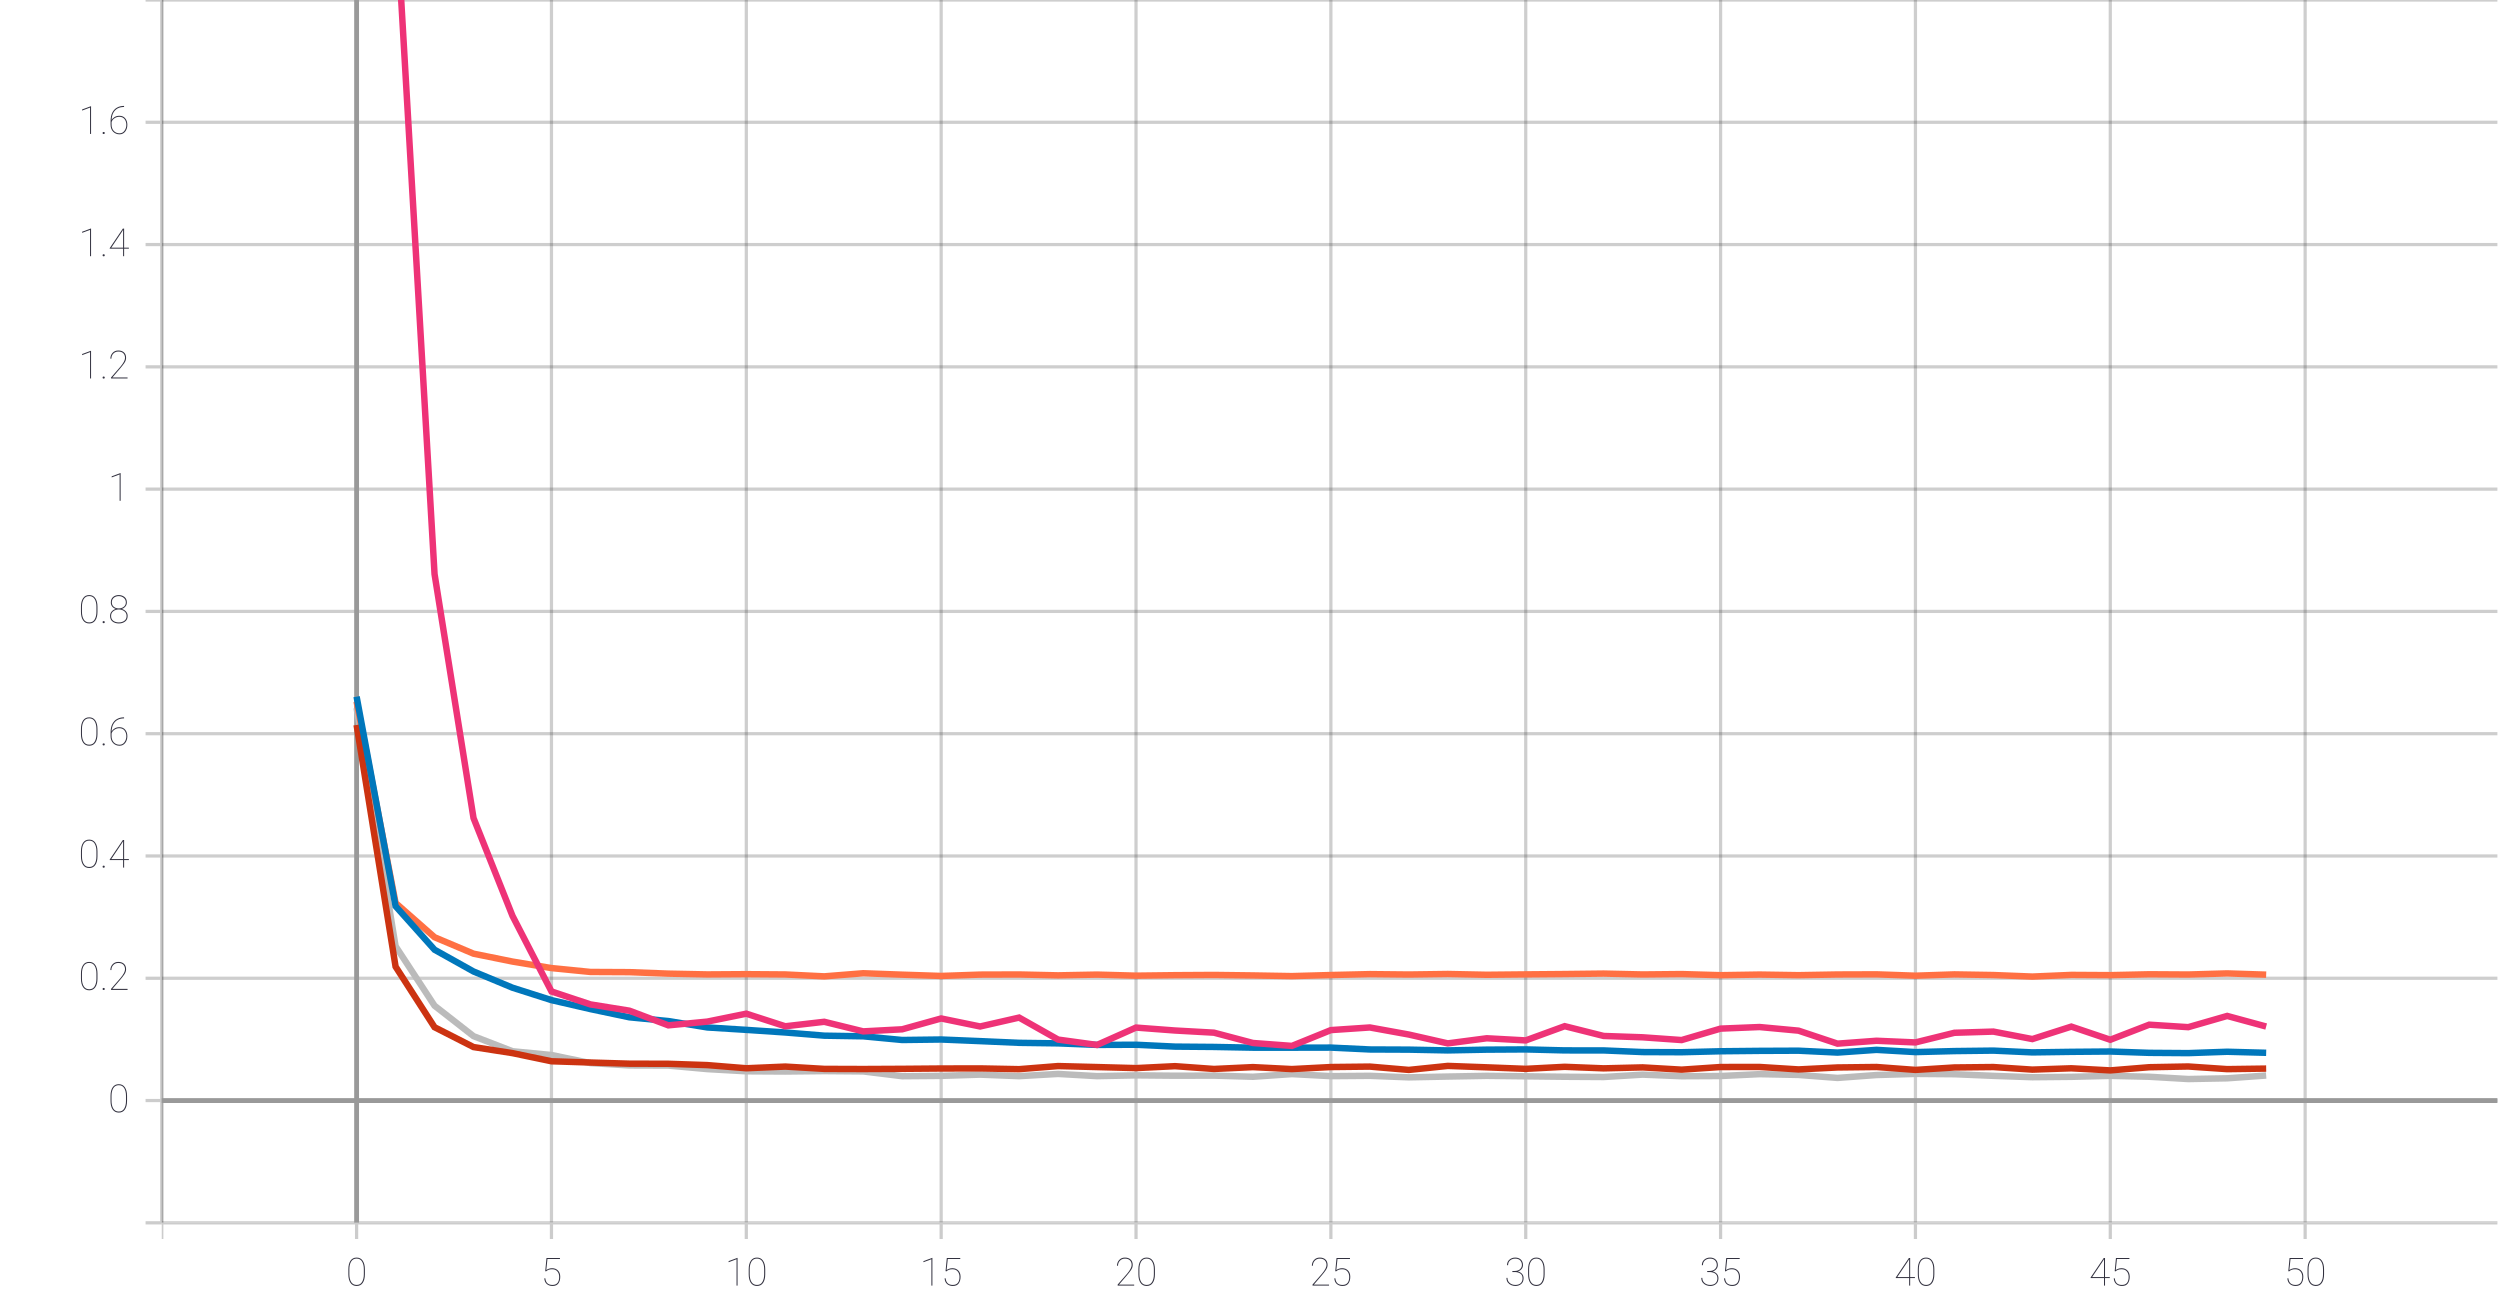
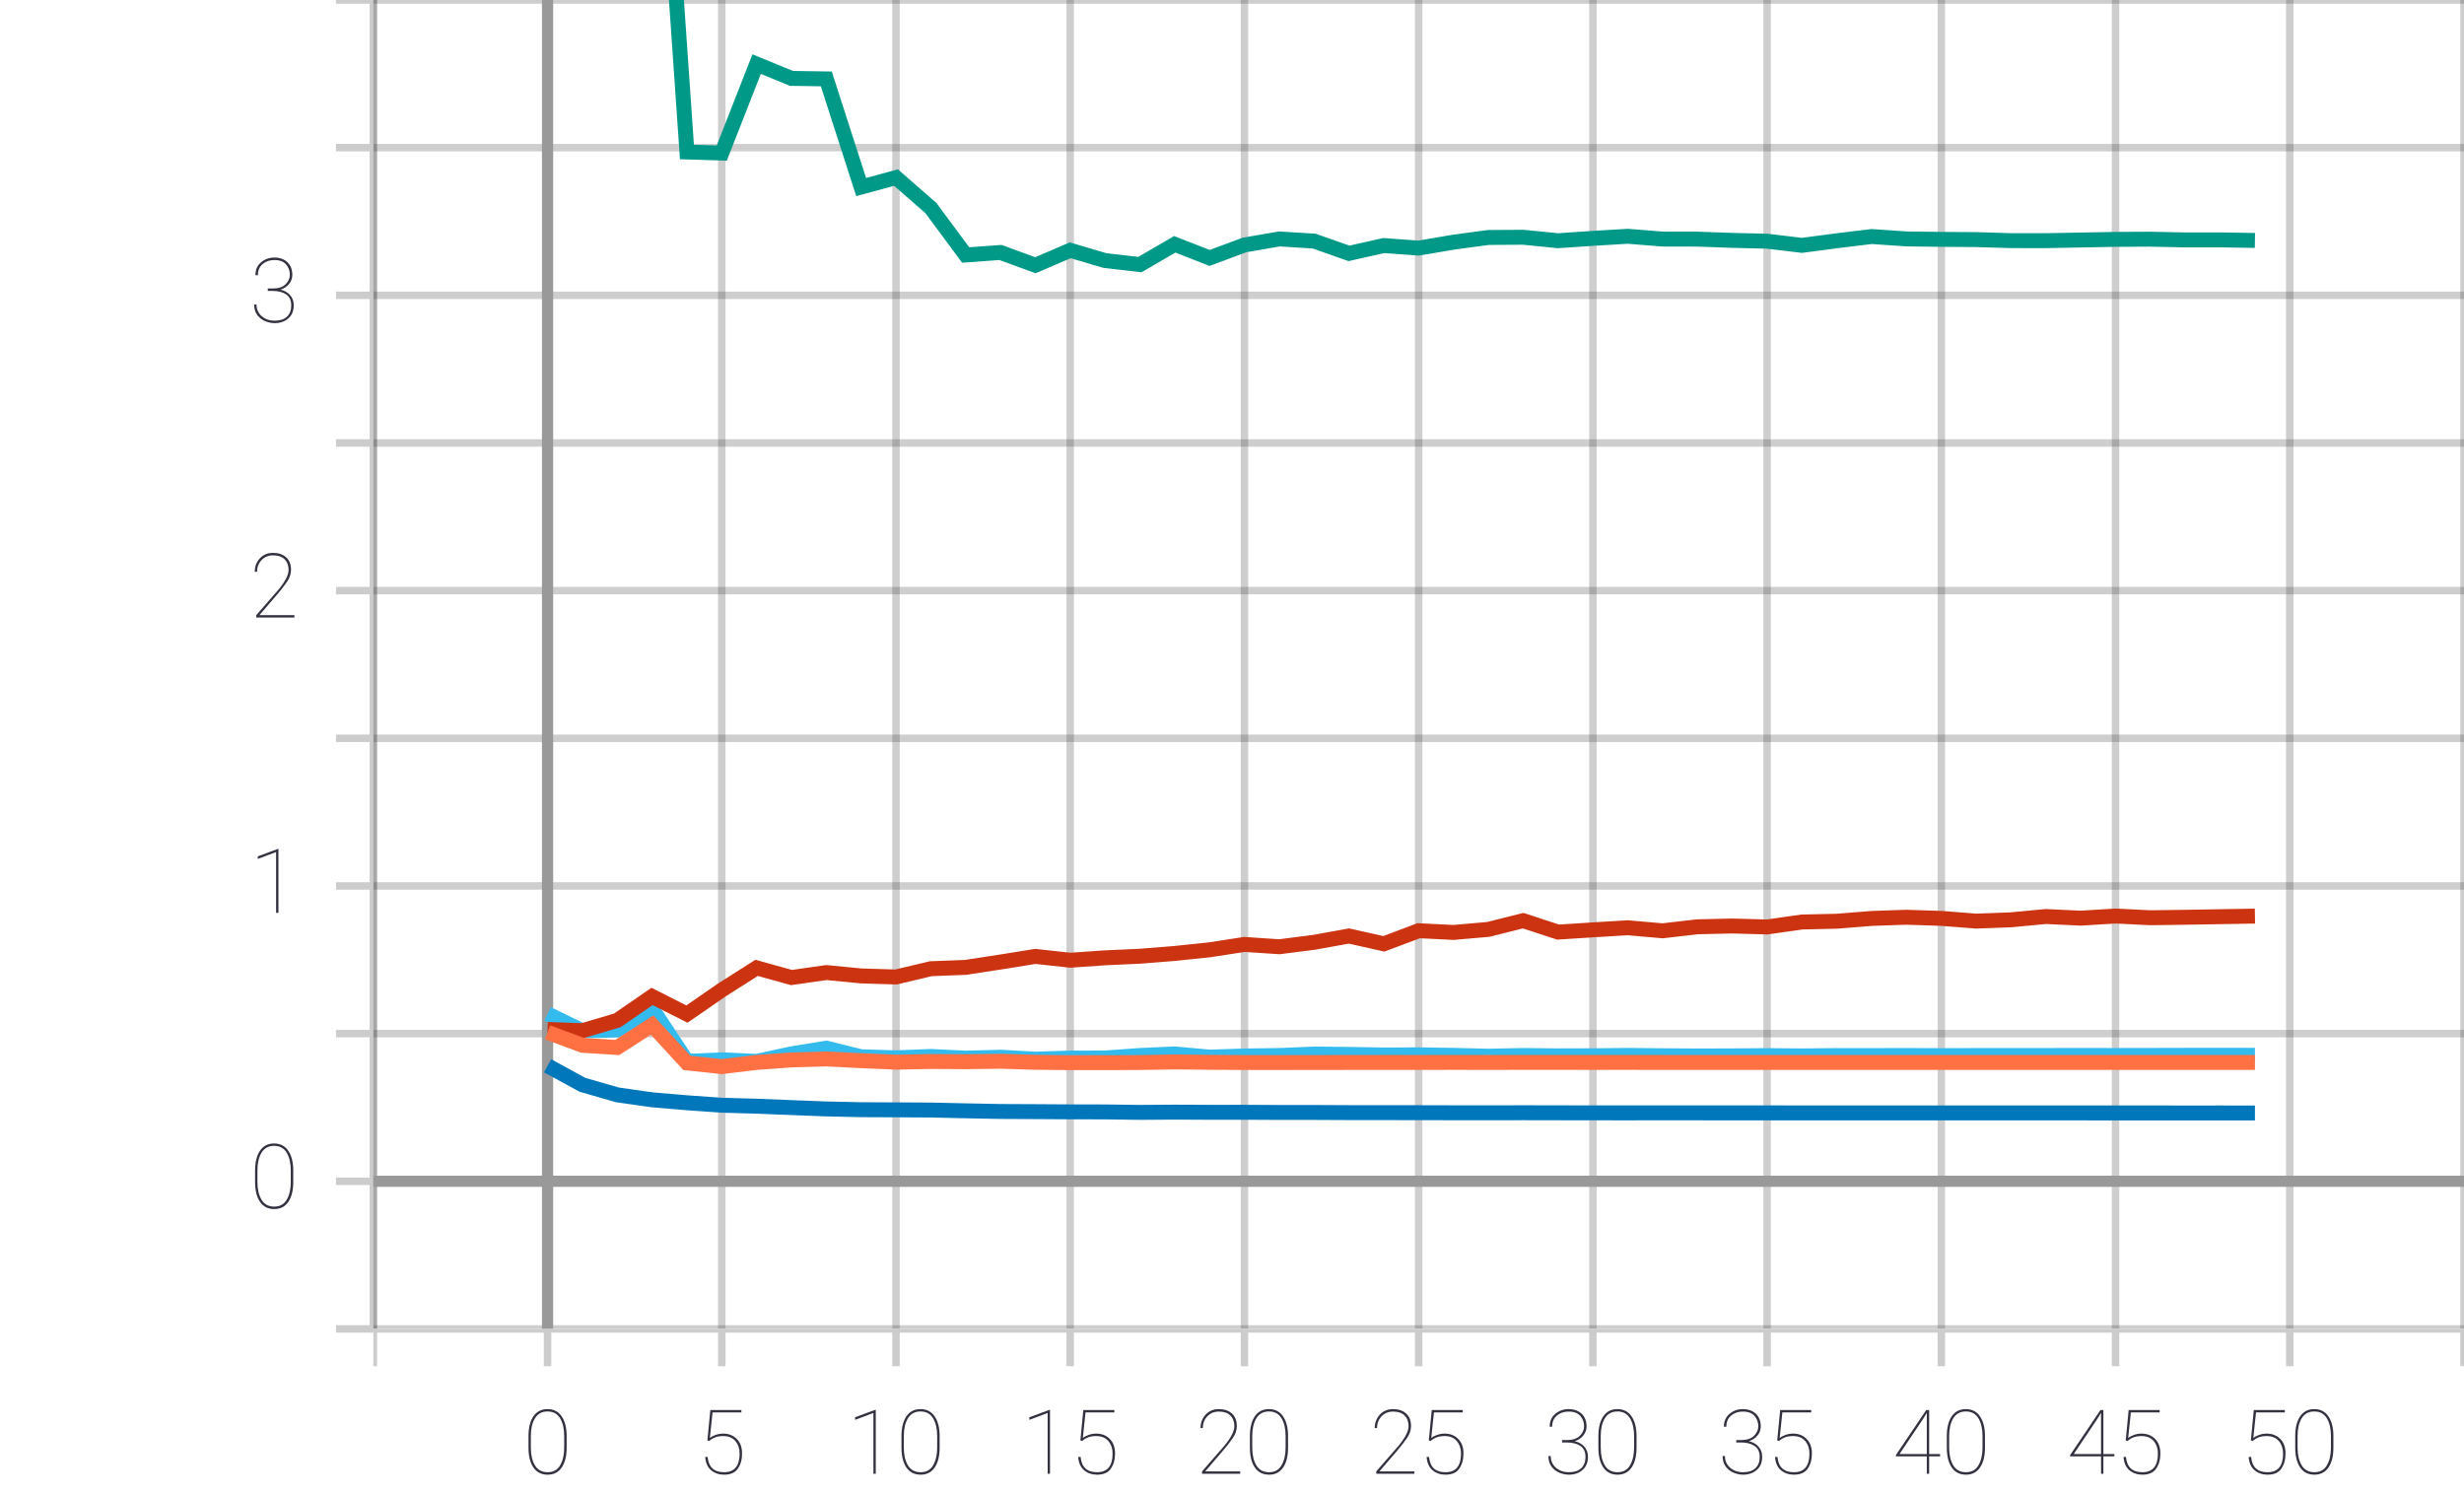
- <svg xmlns="http://www.w3.org/2000/svg" viewBox="0 0 772.8 400">
+ <svg xmlns="http://www.w3.org/2000/svg" viewBox="0 0 330 200">
  <g>
    <g>
      <g>
        <g>
          <g>
-             <line x1="50" y1="378" x2="45" y2="378" style="visibility: inherit;" fill="rgb(0, 0, 0)" stroke="rgb(204, 204, 204)" stroke-width="1px" />
-             <line x1="50" y1="340.2" x2="45" y2="340.2" style="visibility: inherit;" fill="rgb(0, 0, 0)" stroke="rgb(204, 204, 204)" stroke-width="1px" />
-             <line x1="50" y1="302.4" x2="45" y2="302.4" style="visibility: inherit;" fill="rgb(0, 0, 0)" stroke="rgb(204, 204, 204)" stroke-width="1px" />
-             <line x1="50" y1="264.6" x2="45" y2="264.6" style="visibility: inherit;" fill="rgb(0, 0, 0)" stroke="rgb(204, 204, 204)" stroke-width="1px" />
-             <line x1="50" y1="226.8" x2="45" y2="226.8" style="visibility: inherit;" fill="rgb(0, 0, 0)" stroke="rgb(204, 204, 204)" stroke-width="1px" />
-             <line x1="50" y1="189" x2="45" y2="189" style="visibility: inherit;" fill="rgb(0, 0, 0)" stroke="rgb(204, 204, 204)" stroke-width="1px" />
-             <line x1="50" y1="151.2" x2="45" y2="151.2" style="visibility: inherit;" fill="rgb(0, 0, 0)" stroke="rgb(204, 204, 204)" stroke-width="1px" />
-             <line x1="50" y1="113.4" x2="45" y2="113.4" style="visibility: inherit;" fill="rgb(0, 0, 0)" stroke="rgb(204, 204, 204)" stroke-width="1px" />
-             <line x1="50" y1="75.6" x2="45" y2="75.6" style="visibility: inherit;" fill="rgb(0, 0, 0)" stroke="rgb(204, 204, 204)" stroke-width="1px" />
-             <line x1="50" y1="37.8" x2="45" y2="37.8" style="visibility: inherit;" fill="rgb(0, 0, 0)" stroke="rgb(204, 204, 204)" stroke-width="1px" />
+             <line x1="50" y1="178" x2="45" y2="178" style="visibility: inherit;" fill="rgb(0, 0, 0)" stroke="rgb(204, 204, 204)" stroke-width="1px" />
+             <line x1="50" y1="158.222" x2="45" y2="158.222" style="visibility: inherit;" fill="rgb(0, 0, 0)" stroke="rgb(204, 204, 204)" stroke-width="1px" />
+             <line x1="50" y1="138.444" x2="45" y2="138.444" style="visibility: inherit;" fill="rgb(0, 0, 0)" stroke="rgb(204, 204, 204)" stroke-width="1px" />
+             <line x1="50" y1="118.667" x2="45" y2="118.667" style="visibility: inherit;" fill="rgb(0, 0, 0)" stroke="rgb(204, 204, 204)" stroke-width="1px" />
+             <line x1="50" y1="98.889" x2="45" y2="98.889" style="visibility: inherit;" fill="rgb(0, 0, 0)" stroke="rgb(204, 204, 204)" stroke-width="1px" />
+             <line x1="50" y1="79.111" x2="45" y2="79.111" style="visibility: inherit;" fill="rgb(0, 0, 0)" stroke="rgb(204, 204, 204)" stroke-width="1px" />
+             <line x1="50" y1="59.333" x2="45" y2="59.333" style="visibility: inherit;" fill="rgb(0, 0, 0)" stroke="rgb(204, 204, 204)" stroke-width="1px" />
+             <line x1="50" y1="39.556" x2="45" y2="39.556" style="visibility: inherit;" fill="rgb(0, 0, 0)" stroke="rgb(204, 204, 204)" stroke-width="1px" />
+             <line x1="50" y1="19.778" x2="45" y2="19.778" style="visibility: inherit;" fill="rgb(0, 0, 0)" stroke="rgb(204, 204, 204)" stroke-width="1px" />
            <line x1="50" y1="0" x2="45" y2="0" style="visibility: inherit;" fill="rgb(0, 0, 0)" stroke="rgb(204, 204, 204)" stroke-width="1px" />
          </g>
          <g transform="translate(40, 0)">
-             <text x="0" y="378" dx="0em" dy="0.3em" style="text-anchor: end; visibility: hidden; font-family: Roboto, sans-serif; font-size: 12px; font-weight: 200;" fill="rgb(50, 49, 63)" stroke="none" stroke-width="1px">-0.2</text>
-             <text x="0" y="340.2" dx="0em" dy="0.3em" style="text-anchor: end; visibility: inherit; font-family: Roboto, sans-serif; font-size: 12px; font-weight: 200;" fill="rgb(50, 49, 63)" stroke="none" stroke-width="1px">0</text>
-             <text x="0" y="302.4" dx="0em" dy="0.3em" style="text-anchor: end; visibility: inherit; font-family: Roboto, sans-serif; font-size: 12px; font-weight: 200;" fill="rgb(50, 49, 63)" stroke="none" stroke-width="1px">0.2</text>
-             <text x="0" y="264.6" dx="0em" dy="0.3em" style="text-anchor: end; visibility: inherit; font-family: Roboto, sans-serif; font-size: 12px; font-weight: 200;" fill="rgb(50, 49, 63)" stroke="none" stroke-width="1px">0.4</text>
-             <text x="0" y="226.8" dx="0em" dy="0.3em" style="text-anchor: end; visibility: inherit; font-family: Roboto, sans-serif; font-size: 12px; font-weight: 200;" fill="rgb(50, 49, 63)" stroke="none" stroke-width="1px">0.6</text>
-             <text x="0" y="189" dx="0em" dy="0.3em" style="text-anchor: end; visibility: inherit; font-family: Roboto, sans-serif; font-size: 12px; font-weight: 200;" fill="rgb(50, 49, 63)" stroke="none" stroke-width="1px">0.8</text>
-             <text x="0" y="151.2" dx="0em" dy="0.3em" style="text-anchor: end; visibility: inherit; font-family: Roboto, sans-serif; font-size: 12px; font-weight: 200;" fill="rgb(50, 49, 63)" stroke="none" stroke-width="1px">1</text>
-             <text x="0" y="113.4" dx="0em" dy="0.3em" style="text-anchor: end; visibility: inherit; font-family: Roboto, sans-serif; font-size: 12px; font-weight: 200;" fill="rgb(50, 49, 63)" stroke="none" stroke-width="1px">1.2</text>
-             <text x="0" y="75.6" dx="0em" dy="0.3em" style="text-anchor: end; visibility: inherit; font-family: Roboto, sans-serif; font-size: 12px; font-weight: 200;" fill="rgb(50, 49, 63)" stroke="none" stroke-width="1px">1.4</text>
-             <text x="0" y="37.8" dx="0em" dy="0.3em" style="text-anchor: end; visibility: inherit; font-family: Roboto, sans-serif; font-size: 12px; font-weight: 200;" fill="rgb(50, 49, 63)" stroke="none" stroke-width="1px">1.6</text>
-             <text x="0" y="0" dx="0em" dy="0.3em" style="text-anchor: end; visibility: hidden; font-family: Roboto, sans-serif; font-size: 12px; font-weight: 200;" fill="rgb(50, 49, 63)" stroke="none" stroke-width="1px">1.8</text>
+             <text x="0" y="178" dx="0em" dy="0.3em" style="text-anchor: end; visibility: hidden; font-family: Roboto, sans-serif; font-size: 12px; font-weight: 200;" fill="rgb(50, 49, 63)" stroke="none" stroke-width="1px">-0.5</text>
+             <text x="0" y="158.222" dx="0em" dy="0.3em" style="text-anchor: end; visibility: inherit; font-family: Roboto, sans-serif; font-size: 12px; font-weight: 200;" fill="rgb(50, 49, 63)" stroke="none" stroke-width="1px">0</text>
+             <text x="0" y="138.444" dx="0em" dy="0.3em" style="text-anchor: end; visibility: hidden; font-family: Roboto, sans-serif; font-size: 12px; font-weight: 200;" fill="rgb(50, 49, 63)" stroke="none" stroke-width="1px">0.5</text>
+             <text x="0" y="118.667" dx="0em" dy="0.3em" style="text-anchor: end; visibility: inherit; font-family: Roboto, sans-serif; font-size: 12px; font-weight: 200;" fill="rgb(50, 49, 63)" stroke="none" stroke-width="1px">1</text>
+             <text x="0" y="98.889" dx="0em" dy="0.3em" style="text-anchor: end; visibility: hidden; font-family: Roboto, sans-serif; font-size: 12px; font-weight: 200;" fill="rgb(50, 49, 63)" stroke="none" stroke-width="1px">1.5</text>
+             <text x="0" y="79.111" dx="0em" dy="0.3em" style="text-anchor: end; visibility: inherit; font-family: Roboto, sans-serif; font-size: 12px; font-weight: 200;" fill="rgb(50, 49, 63)" stroke="none" stroke-width="1px">2</text>
+             <text x="0" y="59.333" dx="0em" dy="0.3em" style="text-anchor: end; visibility: hidden; font-family: Roboto, sans-serif; font-size: 12px; font-weight: 200;" fill="rgb(50, 49, 63)" stroke="none" stroke-width="1px">2.5</text>
+             <text x="0" y="39.556" dx="0em" dy="0.3em" style="text-anchor: end; visibility: inherit; font-family: Roboto, sans-serif; font-size: 12px; font-weight: 200;" fill="rgb(50, 49, 63)" stroke="none" stroke-width="1px">3</text>
+             <text x="0" y="19.778" dx="0em" dy="0.3em" style="text-anchor: end; visibility: hidden; font-family: Roboto, sans-serif; font-size: 12px; font-weight: 200;" fill="rgb(50, 49, 63)" stroke="none" stroke-width="1px">3.5</text>
+             <text x="0" y="0" dx="0em" dy="0.3em" style="text-anchor: end; visibility: hidden; font-family: Roboto, sans-serif; font-size: 12px; font-weight: 200;" fill="rgb(50, 49, 63)" stroke="none" stroke-width="1px">4</text>
          </g>
-           <line x1="50" y1="0" x2="50" y2="378" fill="rgb(0, 0, 0)" stroke="rgb(204, 204, 204)" stroke-width="1px" />
+           <line x1="50" y1="0" x2="50" y2="178" fill="rgb(0, 0, 0)" stroke="rgb(204, 204, 204)" stroke-width="1px" />
        </g>
      </g>
      <g transform="translate(50, 0)" clip-path="url(#clip_0)">
        <clipPath id="clip_0">
-           <rect width="722" height="378" />
+           <rect width="280" height="178" />
        </clipPath>
        <g>
          <g>
            <g>
-               <line x1="0" y1="0" x2="0" y2="378" fill="rgb(0, 0, 0)" stroke="rgb(60, 60, 60)" stroke-width="1px" opacity="0.25" />
-               <line x1="60.233" y1="0" x2="60.233" y2="378" fill="rgb(0, 0, 0)" stroke="rgb(60, 60, 60)" stroke-width="1px" opacity="0.25" />
-               <line x1="120.467" y1="0" x2="120.467" y2="378" fill="rgb(0, 0, 0)" stroke="rgb(60, 60, 60)" stroke-width="1px" opacity="0.25" />
-               <line x1="180.7" y1="0" x2="180.7" y2="378" fill="rgb(0, 0, 0)" stroke="rgb(60, 60, 60)" stroke-width="1px" opacity="0.25" />
-               <line x1="240.933" y1="0" x2="240.933" y2="378" fill="rgb(0, 0, 0)" stroke="rgb(60, 60, 60)" stroke-width="1px" opacity="0.25" />
-               <line x1="301.167" y1="0" x2="301.167" y2="378" fill="rgb(0, 0, 0)" stroke="rgb(60, 60, 60)" stroke-width="1px" opacity="0.25" />
-               <line x1="361.4" y1="0" x2="361.4" y2="378" fill="rgb(0, 0, 0)" stroke="rgb(60, 60, 60)" stroke-width="1px" opacity="0.25" />
-               <line x1="421.633" y1="0" x2="421.633" y2="378" fill="rgb(0, 0, 0)" stroke="rgb(60, 60, 60)" stroke-width="1px" opacity="0.25" />
-               <line x1="481.867" y1="0" x2="481.867" y2="378" fill="rgb(0, 0, 0)" stroke="rgb(60, 60, 60)" stroke-width="1px" opacity="0.25" />
-               <line x1="542.1" y1="0" x2="542.1" y2="378" fill="rgb(0, 0, 0)" stroke="rgb(60, 60, 60)" stroke-width="1px" opacity="0.25" />
-               <line x1="602.333" y1="0" x2="602.333" y2="378" fill="rgb(0, 0, 0)" stroke="rgb(60, 60, 60)" stroke-width="1px" opacity="0.25" />
-               <line x1="662.567" y1="0" x2="662.567" y2="378" fill="rgb(0, 0, 0)" stroke="rgb(60, 60, 60)" stroke-width="1px" opacity="0.25" />
-               <line x1="722.8" y1="0" x2="722.8" y2="378" fill="rgb(0, 0, 0)" stroke="rgb(60, 60, 60)" stroke-width="1px" opacity="0.25" />
+               <line x1="0" y1="0" x2="0" y2="178" fill="rgb(0, 0, 0)" stroke="rgb(60, 60, 60)" stroke-width="1px" opacity="0.25" />
+               <line x1="23.333" y1="0" x2="23.333" y2="178" fill="rgb(0, 0, 0)" stroke="rgb(60, 60, 60)" stroke-width="1px" opacity="0.25" />
+               <line x1="46.667" y1="0" x2="46.667" y2="178" fill="rgb(0, 0, 0)" stroke="rgb(60, 60, 60)" stroke-width="1px" opacity="0.25" />
+               <line x1="70" y1="0" x2="70" y2="178" fill="rgb(0, 0, 0)" stroke="rgb(60, 60, 60)" stroke-width="1px" opacity="0.25" />
+               <line x1="93.333" y1="0" x2="93.333" y2="178" fill="rgb(0, 0, 0)" stroke="rgb(60, 60, 60)" stroke-width="1px" opacity="0.25" />
+               <line x1="116.667" y1="0" x2="116.667" y2="178" fill="rgb(0, 0, 0)" stroke="rgb(60, 60, 60)" stroke-width="1px" opacity="0.25" />
+               <line x1="140" y1="0" x2="140" y2="178" fill="rgb(0, 0, 0)" stroke="rgb(60, 60, 60)" stroke-width="1px" opacity="0.25" />
+               <line x1="163.333" y1="0" x2="163.333" y2="178" fill="rgb(0, 0, 0)" stroke="rgb(60, 60, 60)" stroke-width="1px" opacity="0.25" />
+               <line x1="186.667" y1="0" x2="186.667" y2="178" fill="rgb(0, 0, 0)" stroke="rgb(60, 60, 60)" stroke-width="1px" opacity="0.25" />
+               <line x1="210" y1="0" x2="210" y2="178" fill="rgb(0, 0, 0)" stroke="rgb(60, 60, 60)" stroke-width="1px" opacity="0.25" />
+               <line x1="233.333" y1="0" x2="233.333" y2="178" fill="rgb(0, 0, 0)" stroke="rgb(60, 60, 60)" stroke-width="1px" opacity="0.25" />
+               <line x1="256.667" y1="0" x2="256.667" y2="178" fill="rgb(0, 0, 0)" stroke="rgb(60, 60, 60)" stroke-width="1px" opacity="0.25" />
+               <line x1="280" y1="0" x2="280" y2="178" fill="rgb(0, 0, 0)" stroke="rgb(60, 60, 60)" stroke-width="1px" opacity="0.25" />
            </g>
            <g>
-               <line x1="0" y1="378" x2="722.8" y2="378" fill="rgb(0, 0, 0)" stroke="rgb(60, 60, 60)" stroke-width="1px" opacity="0.25" />
-               <line x1="0" y1="340.2" x2="722.8" y2="340.2" fill="rgb(0, 0, 0)" stroke="rgb(60, 60, 60)" stroke-width="1px" opacity="0.25" />
-               <line x1="0" y1="302.4" x2="722.8" y2="302.4" fill="rgb(0, 0, 0)" stroke="rgb(60, 60, 60)" stroke-width="1px" opacity="0.25" />
-               <line x1="0" y1="264.6" x2="722.8" y2="264.6" fill="rgb(0, 0, 0)" stroke="rgb(60, 60, 60)" stroke-width="1px" opacity="0.25" />
-               <line x1="0" y1="226.8" x2="722.8" y2="226.8" fill="rgb(0, 0, 0)" stroke="rgb(60, 60, 60)" stroke-width="1px" opacity="0.25" />
-               <line x1="0" y1="189" x2="722.8" y2="189" fill="rgb(0, 0, 0)" stroke="rgb(60, 60, 60)" stroke-width="1px" opacity="0.25" />
-               <line x1="0" y1="151.2" x2="722.8" y2="151.2" fill="rgb(0, 0, 0)" stroke="rgb(60, 60, 60)" stroke-width="1px" opacity="0.25" />
-               <line x1="0" y1="113.4" x2="722.8" y2="113.4" fill="rgb(0, 0, 0)" stroke="rgb(60, 60, 60)" stroke-width="1px" opacity="0.25" />
-               <line x1="0" y1="75.6" x2="722.8" y2="75.6" fill="rgb(0, 0, 0)" stroke="rgb(60, 60, 60)" stroke-width="1px" opacity="0.25" />
-               <line x1="0" y1="37.8" x2="722.8" y2="37.8" fill="rgb(0, 0, 0)" stroke="rgb(60, 60, 60)" stroke-width="1px" opacity="0.25" />
-               <line x1="0" y1="0" x2="722.8" y2="0" fill="rgb(0, 0, 0)" stroke="rgb(60, 60, 60)" stroke-width="1px" opacity="0.25" />
+               <line x1="0" y1="178" x2="280" y2="178" fill="rgb(0, 0, 0)" stroke="rgb(60, 60, 60)" stroke-width="1px" opacity="0.25" />
+               <line x1="0" y1="158.222" x2="280" y2="158.222" fill="rgb(0, 0, 0)" stroke="rgb(60, 60, 60)" stroke-width="1px" opacity="0.25" />
+               <line x1="0" y1="138.444" x2="280" y2="138.444" fill="rgb(0, 0, 0)" stroke="rgb(60, 60, 60)" stroke-width="1px" opacity="0.25" />
+               <line x1="0" y1="118.667" x2="280" y2="118.667" fill="rgb(0, 0, 0)" stroke="rgb(60, 60, 60)" stroke-width="1px" opacity="0.25" />
+               <line x1="0" y1="98.889" x2="280" y2="98.889" fill="rgb(0, 0, 0)" stroke="rgb(60, 60, 60)" stroke-width="1px" opacity="0.25" />
+               <line x1="0" y1="79.111" x2="280" y2="79.111" fill="rgb(0, 0, 0)" stroke="rgb(60, 60, 60)" stroke-width="1px" opacity="0.25" />
+               <line x1="0" y1="59.333" x2="280" y2="59.333" fill="rgb(0, 0, 0)" stroke="rgb(60, 60, 60)" stroke-width="1px" opacity="0.25" />
+               <line x1="0" y1="39.556" x2="280" y2="39.556" fill="rgb(0, 0, 0)" stroke="rgb(60, 60, 60)" stroke-width="1px" opacity="0.25" />
+               <line x1="0" y1="19.778" x2="280" y2="19.778" fill="rgb(0, 0, 0)" stroke="rgb(60, 60, 60)" stroke-width="1px" opacity="0.25" />
+               <line x1="0" y1="0" x2="280" y2="0" fill="rgb(0, 0, 0)" stroke="rgb(60, 60, 60)" stroke-width="1px" opacity="0.25" />
            </g>
          </g>
        </g>
        <g>
          <g>
-             <line x1="0" y1="340.2" x2="722.8" y2="340.2" fill="rgb(0, 0, 0)" stroke="rgb(153, 153, 153)" stroke-width="1.5px" />
+             <line x1="0" y1="158.222" x2="280" y2="158.222" fill="rgb(0, 0, 0)" stroke="rgb(153, 153, 153)" stroke-width="1.5px" />
          </g>
        </g>
        <g>
          <g>
-             <line x1="60.233" y1="0" x2="60.233" y2="378" fill="rgb(0, 0, 0)" stroke="rgb(153, 153, 153)" stroke-width="1.5px" />
+             <line x1="23.333" y1="0" x2="23.333" y2="178" fill="rgb(0, 0, 0)" stroke="rgb(153, 153, 153)" stroke-width="1.5px" />
          </g>
        </g>
        <g>
          <g>
            <g>
              <g>
                <g>
-                   <path stroke="rgb(187, 187, 187)" stroke-width="2px" d="M60.233,218.844L72.28,292.492L84.327,310.889L96.373,320.302L108.42,324.96L120.467,326.124L132.513,328.618L144.56,329.352L156.607,329.394L168.653,330.483L180.7,331.161L192.747,331.233L204.793,331.099L216.84,331.2L228.887,332.68L240.933,332.575L252.98,332.193L265.027,332.663L277.073,331.972L289.12,332.656L301.167,332.412L313.213,332.526L325.26,332.495L337.307,332.848L349.353,332.025L361.4,332.658L373.447,332.556L385.493,333.029L397.54,332.784L409.587,332.564L421.633,332.707L433.68,332.852L445.727,332.927L457.773,332.19L469.82,332.682L481.867,332.62L493.913,332.04L505.96,332.283L518.007,333.208L530.053,332.314L542.1,331.962L554.147,332.061L566.193,332.567L578.24,332.988L590.287,332.869L602.333,332.566L614.38,332.846L626.427,333.552L638.473,333.327L650.52,332.463" style="fill: none;" fill="none" />
+                   <path stroke="rgb(0, 153, 136)" stroke-width="2px" d="M37.333,-47.233L42,20.356L46.667,20.502L51.333,8.587L56,10.5L60.667,10.571L65.333,25.054L70,23.785L74.667,27.859L79.333,34.155L84,33.816L88.667,35.528L93.333,33.525L98,34.903L102.667,35.44L107.333,32.724L112,34.55L116.667,32.815L121.333,32.006L126,32.293L130.667,33.936L135.333,32.891L140,33.231L144.667,32.437L149.333,31.808L154,31.779L158.667,32.243L163.333,31.928L168,31.648L172.667,32.022L177.333,32.032L182,32.197L186.667,32.307L191.333,32.865L196,32.25L200.667,31.682L205.333,32.001L210,32.062L214.667,32.093L219.333,32.233L224,32.235L228.667,32.148L233.333,32.062L238,32.038L242.667,32.134L247.333,32.131L252,32.207" style="fill: none;" fill="none" />
                </g>
                <g>
-                   <path stroke="rgb(255, 112, 67)" stroke-width="2px" d="M60.233,216.872L72.28,279.116L84.327,289.718L96.373,294.801L108.42,297.24L120.467,299.253L132.513,300.45L144.56,300.513L156.607,300.97L168.653,301.214L180.7,301.134L192.747,301.224L204.793,301.81L216.84,300.851L228.887,301.292L240.933,301.684L252.98,301.27L265.027,301.23L277.073,301.502L289.12,301.268L301.167,301.598L313.213,301.448L325.26,301.373L337.307,301.526L349.353,301.735L361.4,301.401L373.447,301.122L385.493,301.247L397.54,301.079L409.587,301.324L421.633,301.203L433.68,301.097L445.727,300.955L457.773,301.225L469.82,301.105L481.867,301.451L493.913,301.257L505.96,301.448L518.007,301.233L530.053,301.191L542.1,301.608L554.147,301.203L566.193,301.404L578.24,301.878L590.287,301.363L602.333,301.438L614.38,301.17L626.427,301.245L638.473,300.901L650.52,301.289" style="fill: none;" fill="none" />
+                   <path stroke="rgb(51, 187, 238)" stroke-width="2px" d="M23.333,135.805L28,138.071L32.667,137.953L37.333,135.096L42,142.158L46.667,141.957L51.333,142.164L56,141.157L60.667,140.397L65.333,141.544L70,141.691L74.667,141.504L79.333,141.733L84,141.608L88.667,141.866L93.333,141.72L98,141.714L102.667,141.375L107.333,141.164L112,141.592L116.667,141.443L121.333,141.378L126,141.182L130.667,141.227L135.333,141.31L140,141.287L144.667,141.356L149.333,141.471L154,141.374L158.667,141.426L163.333,141.413L168,141.36L172.667,141.408L177.333,141.442L182,141.427L186.667,141.391L191.333,141.433L196,141.384L200.667,141.385L205.333,141.377L210,141.393L214.667,141.379L219.333,141.38L224,141.374L228.667,141.37L233.333,141.374L238,141.367L242.667,141.355L247.333,141.353L252,141.35" style="fill: none;" fill="none" />
                </g>
                <g>
-                   <path stroke="rgb(204, 51, 17)" stroke-width="2px" d="M60.233,224.098L72.28,298.804L84.327,317.538L96.373,323.669L108.42,325.544L120.467,328.059L132.513,328.446L144.56,328.805L156.607,328.838L168.653,329.243L180.7,330.219L192.747,329.699L204.793,330.414L216.84,330.457L228.887,330.397L240.933,330.293L252.98,330.266L265.027,330.503L277.073,329.541L289.12,329.849L301.167,330.173L313.213,329.574L325.26,330.44L337.307,329.865L349.353,330.474L361.4,329.842L373.447,329.705L385.493,330.734L397.54,329.494L409.587,329.932L421.633,330.401L433.68,329.769L445.727,330.246L457.773,329.951L469.82,330.652L481.867,329.835L493.913,329.819L505.96,330.579L518.007,329.973L530.053,329.829L542.1,330.728L554.147,329.973L566.193,329.843L578.24,330.64L590.287,330.23L602.333,330.88L614.38,329.899L626.427,329.672L638.473,330.49L650.52,330.321" style="fill: none;" fill="none" />
+                   <path stroke="rgb(204, 51, 17)" stroke-width="2px" d="M23.333,137.886L28,138.055L32.667,136.675L37.333,133.466L42,135.829L46.667,132.605L51.333,129.638L56,130.936L60.667,130.267L65.333,130.718L70,130.862L74.667,129.753L79.333,129.573L84,128.855L88.667,128.105L93.333,128.616L98,128.294L102.667,128.081L107.333,127.709L112,127.221L116.667,126.5L121.333,126.812L126,126.215L130.667,125.372L135.333,126.42L140,124.664L144.667,124.894L149.333,124.487L154,123.315L158.667,124.848L163.333,124.549L168,124.267L172.667,124.676L177.333,124.138L182,124.033L186.667,124.161L191.333,123.498L196,123.392L200.667,123.019L205.333,122.86L210,123.012L214.667,123.377L219.333,123.203L224,122.762L228.667,122.982L233.333,122.697L238,122.927L242.667,122.863L247.333,122.785L252,122.706" style="fill: none;" fill="none" />
                </g>
                <g>
-                   <path stroke="rgb(0, 119, 187)" stroke-width="2px" d="M60.233,215.351L72.28,280.12L84.327,293.58L96.373,300.307L108.42,305.32L120.467,309.159L132.513,311.932L144.56,314.47L156.607,315.63L168.653,317.607L180.7,318.353L192.747,319.162L204.793,320.144L216.84,320.346L228.887,321.484L240.933,321.33L252.98,321.833L265.027,322.359L277.073,322.525L289.12,323L301.167,322.951L313.213,323.528L325.26,323.629L337.307,323.856L349.353,323.859L361.4,323.832L373.447,324.41L385.493,324.464L397.54,324.701L409.587,324.467L421.633,324.395L433.68,324.698L445.727,324.709L457.773,325.213L469.82,325.265L481.867,324.964L493.913,324.842L505.96,324.79L518.007,325.373L530.053,324.531L542.1,325.223L554.147,324.91L566.193,324.764L578.24,325.315L590.287,325.144L602.333,325.042L614.38,325.454L626.427,325.541L638.473,325.117L650.52,325.439" style="fill: none;" fill="none" />
+                   <path stroke="rgb(0, 119, 187)" stroke-width="2px" d="M23.333,142.751L28,145.3L32.667,146.647L37.333,147.313L42,147.708L46.667,148.036L51.333,148.168L56,148.354L60.667,148.535L65.333,148.637L70,148.655L74.667,148.682L79.333,148.785L84,148.876L88.667,148.897L93.333,148.925L98,148.933L102.667,148.997L107.333,148.965L112,148.986L116.667,148.984L121.333,149.007L126,149.008L130.667,149.029L135.333,149.035L140,149.037L144.667,149.048L149.333,149.053L154,149.044L158.667,149.053L163.333,149.061L168,149.063L172.667,149.06L177.333,149.062L182,149.063L186.667,149.063L191.333,149.065L196,149.065L200.667,149.07L205.333,149.071L210,149.069L214.667,149.07L219.333,149.071L224,149.07L228.667,149.071L233.333,149.072L238,149.072L242.667,149.074L247.333,149.073L252,149.074" style="fill: none;" fill="none" />
                </g>
                <g>
-                   <path stroke="rgb(238, 51, 119)" stroke-width="2px" d="M72.28,-29.98L84.327,177.453L96.373,252.876L108.42,283.118L120.467,306.478L132.513,310.483L144.56,312.421L156.607,316.957L168.653,315.795L180.7,313.35L192.747,317.243L204.793,315.855L216.84,318.819L228.887,318.176L240.933,314.828L252.98,317.306L265.027,314.554L277.073,321.353L289.12,323.009L301.167,317.643L313.213,318.55L325.26,319.22L337.307,322.406L349.353,323.309L361.4,318.423L373.447,317.611L385.493,319.797L397.54,322.531L409.587,320.951L421.633,321.61L433.68,317.214L445.727,320.238L457.773,320.649L469.82,321.503L481.867,317.967L493.913,317.477L505.96,318.597L518.007,322.613L530.053,321.719L542.1,322.234L554.147,319.255L566.193,318.885L578.24,321.196L590.287,317.344L602.333,321.409L614.38,316.75L626.427,317.517L638.473,314.046L650.52,317.321" style="fill: none;" fill="none" />
+                   <path stroke="rgb(255, 112, 67)" stroke-width="2px" d="M23.333,138.275L28,140.009L32.667,140.305L37.333,137.3L42,142.372L46.667,142.866L51.333,142.304L56,141.971L60.667,141.838L65.333,142.071L70,142.271L74.667,142.181L79.333,142.212L84,142.15L88.667,142.287L93.333,142.339L98,142.339L102.667,142.321L107.333,142.241L112,142.289L116.667,142.32L121.333,142.325L126,142.316L130.667,142.312L135.333,142.305L140,142.307L144.667,142.303L149.333,142.305L154,142.303L158.667,142.303L163.333,142.304L168,142.303L172.667,142.306L177.333,142.308L182,142.308L186.667,142.308L191.333,142.308L196,142.309L200.667,142.309L205.333,142.309L210,142.309L214.667,142.309L219.333,142.309L224,142.309L228.667,142.309L233.333,142.309L238,142.309L242.667,142.309L247.333,142.309L252,142.309" style="fill: none;" fill="none" />
                </g>
              </g>
            </g>
          </g>
        </g>
      </g>
-       <g transform="translate(50, 378)" clip-path="url(#clip_1)">
+       <g transform="translate(50, 178)" clip-path="url(#clip_1)">
        <clipPath id="clip_1">
-           <rect width="722" height="22" />
+           <rect width="280" height="22" />
        </clipPath>
        <g>
          <g>
            <line x1="0" y1="0" x2="0" y2="5" style="visibility: inherit;" fill="rgb(0, 0, 0)" stroke="rgb(204, 204, 204)" stroke-width="1px" />
-             <line x1="60.233" y1="0" x2="60.233" y2="5" style="visibility: inherit;" fill="rgb(0, 0, 0)" stroke="rgb(204, 204, 204)" stroke-width="1px" />
-             <line x1="120.467" y1="0" x2="120.467" y2="5" style="visibility: inherit;" fill="rgb(0, 0, 0)" stroke="rgb(204, 204, 204)" stroke-width="1px" />
-             <line x1="180.7" y1="0" x2="180.7" y2="5" style="visibility: inherit;" fill="rgb(0, 0, 0)" stroke="rgb(204, 204, 204)" stroke-width="1px" />
-             <line x1="240.933" y1="0" x2="240.933" y2="5" style="visibility: inherit;" fill="rgb(0, 0, 0)" stroke="rgb(204, 204, 204)" stroke-width="1px" />
-             <line x1="301.167" y1="0" x2="301.167" y2="5" style="visibility: inherit;" fill="rgb(0, 0, 0)" stroke="rgb(204, 204, 204)" stroke-width="1px" />
-             <line x1="361.4" y1="0" x2="361.4" y2="5" style="visibility: inherit;" fill="rgb(0, 0, 0)" stroke="rgb(204, 204, 204)" stroke-width="1px" />
-             <line x1="421.633" y1="0" x2="421.633" y2="5" style="visibility: inherit;" fill="rgb(0, 0, 0)" stroke="rgb(204, 204, 204)" stroke-width="1px" />
-             <line x1="481.867" y1="0" x2="481.867" y2="5" style="visibility: inherit;" fill="rgb(0, 0, 0)" stroke="rgb(204, 204, 204)" stroke-width="1px" />
-             <line x1="542.1" y1="0" x2="542.1" y2="5" style="visibility: inherit;" fill="rgb(0, 0, 0)" stroke="rgb(204, 204, 204)" stroke-width="1px" />
-             <line x1="602.333" y1="0" x2="602.333" y2="5" style="visibility: inherit;" fill="rgb(0, 0, 0)" stroke="rgb(204, 204, 204)" stroke-width="1px" />
-             <line x1="662.567" y1="0" x2="662.567" y2="5" style="visibility: inherit;" fill="rgb(0, 0, 0)" stroke="rgb(204, 204, 204)" stroke-width="1px" />
-             <line x1="722.8" y1="0" x2="722.8" y2="5" style="visibility: inherit;" fill="rgb(0, 0, 0)" stroke="rgb(204, 204, 204)" stroke-width="1px" />
+             <line x1="23.333" y1="0" x2="23.333" y2="5" style="visibility: inherit;" fill="rgb(0, 0, 0)" stroke="rgb(204, 204, 204)" stroke-width="1px" />
+             <line x1="46.667" y1="0" x2="46.667" y2="5" style="visibility: inherit;" fill="rgb(0, 0, 0)" stroke="rgb(204, 204, 204)" stroke-width="1px" />
+             <line x1="70" y1="0" x2="70" y2="5" style="visibility: inherit;" fill="rgb(0, 0, 0)" stroke="rgb(204, 204, 204)" stroke-width="1px" />
+             <line x1="93.333" y1="0" x2="93.333" y2="5" style="visibility: inherit;" fill="rgb(0, 0, 0)" stroke="rgb(204, 204, 204)" stroke-width="1px" />
+             <line x1="116.667" y1="0" x2="116.667" y2="5" style="visibility: inherit;" fill="rgb(0, 0, 0)" stroke="rgb(204, 204, 204)" stroke-width="1px" />
+             <line x1="140" y1="0" x2="140" y2="5" style="visibility: inherit;" fill="rgb(0, 0, 0)" stroke="rgb(204, 204, 204)" stroke-width="1px" />
+             <line x1="163.333" y1="0" x2="163.333" y2="5" style="visibility: inherit;" fill="rgb(0, 0, 0)" stroke="rgb(204, 204, 204)" stroke-width="1px" />
+             <line x1="186.667" y1="0" x2="186.667" y2="5" style="visibility: inherit;" fill="rgb(0, 0, 0)" stroke="rgb(204, 204, 204)" stroke-width="1px" />
+             <line x1="210" y1="0" x2="210" y2="5" style="visibility: inherit;" fill="rgb(0, 0, 0)" stroke="rgb(204, 204, 204)" stroke-width="1px" />
+             <line x1="233.333" y1="0" x2="233.333" y2="5" style="visibility: inherit;" fill="rgb(0, 0, 0)" stroke="rgb(204, 204, 204)" stroke-width="1px" />
+             <line x1="256.667" y1="0" x2="256.667" y2="5" style="visibility: inherit;" fill="rgb(0, 0, 0)" stroke="rgb(204, 204, 204)" stroke-width="1px" />
+             <line x1="280" y1="0" x2="280" y2="5" style="visibility: inherit;" fill="rgb(0, 0, 0)" stroke="rgb(204, 204, 204)" stroke-width="1px" />
          </g>
          <g transform="translate(0, 8)">
            <text x="0" y="0" dx="0em" dy="0.95em" style="text-anchor: middle; visibility: hidden; font-family: Roboto, sans-serif; font-size: 12px; font-weight: 200;" fill="rgb(50, 49, 63)" stroke="none" stroke-width="1px">-5</text>
-             <text x="60.233" y="0" dx="0em" dy="0.95em" style="text-anchor: middle; visibility: inherit; font-family: Roboto, sans-serif; font-size: 12px; font-weight: 200;" fill="rgb(50, 49, 63)" stroke="none" stroke-width="1px">0</text>
-             <text x="120.467" y="0" dx="0em" dy="0.95em" style="text-anchor: middle; visibility: inherit; font-family: Roboto, sans-serif; font-size: 12px; font-weight: 200;" fill="rgb(50, 49, 63)" stroke="none" stroke-width="1px">5</text>
-             <text x="180.7" y="0" dx="0em" dy="0.95em" style="text-anchor: middle; visibility: inherit; font-family: Roboto, sans-serif; font-size: 12px; font-weight: 200;" fill="rgb(50, 49, 63)" stroke="none" stroke-width="1px">10</text>
-             <text x="240.933" y="0" dx="0em" dy="0.95em" style="text-anchor: middle; visibility: inherit; font-family: Roboto, sans-serif; font-size: 12px; font-weight: 200;" fill="rgb(50, 49, 63)" stroke="none" stroke-width="1px">15</text>
-             <text x="301.167" y="0" dx="0em" dy="0.95em" style="text-anchor: middle; visibility: inherit; font-family: Roboto, sans-serif; font-size: 12px; font-weight: 200;" fill="rgb(50, 49, 63)" stroke="none" stroke-width="1px">20</text>
-             <text x="361.4" y="0" dx="0em" dy="0.95em" style="text-anchor: middle; visibility: inherit; font-family: Roboto, sans-serif; font-size: 12px; font-weight: 200;" fill="rgb(50, 49, 63)" stroke="none" stroke-width="1px">25</text>
-             <text x="421.633" y="0" dx="0em" dy="0.95em" style="text-anchor: middle; visibility: inherit; font-family: Roboto, sans-serif; font-size: 12px; font-weight: 200;" fill="rgb(50, 49, 63)" stroke="none" stroke-width="1px">30</text>
-             <text x="481.867" y="0" dx="0em" dy="0.95em" style="text-anchor: middle; visibility: inherit; font-family: Roboto, sans-serif; font-size: 12px; font-weight: 200;" fill="rgb(50, 49, 63)" stroke="none" stroke-width="1px">35</text>
-             <text x="542.1" y="0" dx="0em" dy="0.95em" style="text-anchor: middle; visibility: inherit; font-family: Roboto, sans-serif; font-size: 12px; font-weight: 200;" fill="rgb(50, 49, 63)" stroke="none" stroke-width="1px">40</text>
-             <text x="602.333" y="0" dx="0em" dy="0.95em" style="text-anchor: middle; visibility: inherit; font-family: Roboto, sans-serif; font-size: 12px; font-weight: 200;" fill="rgb(50, 49, 63)" stroke="none" stroke-width="1px">45</text>
-             <text x="662.567" y="0" dx="0em" dy="0.95em" style="text-anchor: middle; visibility: inherit; font-family: Roboto, sans-serif; font-size: 12px; font-weight: 200;" fill="rgb(50, 49, 63)" stroke="none" stroke-width="1px">50</text>
-             <text x="722.8" y="0" dx="0em" dy="0.95em" style="text-anchor: middle; visibility: hidden; font-family: Roboto, sans-serif; font-size: 12px; font-weight: 200;" fill="rgb(50, 49, 63)" stroke="none" stroke-width="1px">55</text>
+             <text x="23.333" y="0" dx="0em" dy="0.95em" style="text-anchor: middle; visibility: inherit; font-family: Roboto, sans-serif; font-size: 12px; font-weight: 200;" fill="rgb(50, 49, 63)" stroke="none" stroke-width="1px">0</text>
+             <text x="46.667" y="0" dx="0em" dy="0.95em" style="text-anchor: middle; visibility: inherit; font-family: Roboto, sans-serif; font-size: 12px; font-weight: 200;" fill="rgb(50, 49, 63)" stroke="none" stroke-width="1px">5</text>
+             <text x="70" y="0" dx="0em" dy="0.95em" style="text-anchor: middle; visibility: inherit; font-family: Roboto, sans-serif; font-size: 12px; font-weight: 200;" fill="rgb(50, 49, 63)" stroke="none" stroke-width="1px">10</text>
+             <text x="93.333" y="0" dx="0em" dy="0.95em" style="text-anchor: middle; visibility: inherit; font-family: Roboto, sans-serif; font-size: 12px; font-weight: 200;" fill="rgb(50, 49, 63)" stroke="none" stroke-width="1px">15</text>
+             <text x="116.667" y="0" dx="0em" dy="0.95em" style="text-anchor: middle; visibility: inherit; font-family: Roboto, sans-serif; font-size: 12px; font-weight: 200;" fill="rgb(50, 49, 63)" stroke="none" stroke-width="1px">20</text>
+             <text x="140" y="0" dx="0em" dy="0.95em" style="text-anchor: middle; visibility: inherit; font-family: Roboto, sans-serif; font-size: 12px; font-weight: 200;" fill="rgb(50, 49, 63)" stroke="none" stroke-width="1px">25</text>
+             <text x="163.333" y="0" dx="0em" dy="0.95em" style="text-anchor: middle; visibility: inherit; font-family: Roboto, sans-serif; font-size: 12px; font-weight: 200;" fill="rgb(50, 49, 63)" stroke="none" stroke-width="1px">30</text>
+             <text x="186.667" y="0" dx="0em" dy="0.95em" style="text-anchor: middle; visibility: inherit; font-family: Roboto, sans-serif; font-size: 12px; font-weight: 200;" fill="rgb(50, 49, 63)" stroke="none" stroke-width="1px">35</text>
+             <text x="210" y="0" dx="0em" dy="0.95em" style="text-anchor: middle; visibility: inherit; font-family: Roboto, sans-serif; font-size: 12px; font-weight: 200;" fill="rgb(50, 49, 63)" stroke="none" stroke-width="1px">40</text>
+             <text x="233.333" y="0" dx="0em" dy="0.95em" style="text-anchor: middle; visibility: inherit; font-family: Roboto, sans-serif; font-size: 12px; font-weight: 200;" fill="rgb(50, 49, 63)" stroke="none" stroke-width="1px">45</text>
+             <text x="256.667" y="0" dx="0em" dy="0.95em" style="text-anchor: middle; visibility: inherit; font-family: Roboto, sans-serif; font-size: 12px; font-weight: 200;" fill="rgb(50, 49, 63)" stroke="none" stroke-width="1px">50</text>
+             <text x="280" y="0" dx="0em" dy="0.95em" style="text-anchor: middle; visibility: hidden; font-family: Roboto, sans-serif; font-size: 12px; font-weight: 200;" fill="rgb(50, 49, 63)" stroke="none" stroke-width="1px">55</text>
          </g>
-           <line x1="0" y1="0" x2="722.8" y2="0" fill="rgb(0, 0, 0)" stroke="rgb(204, 204, 204)" stroke-width="1px" />
+           <line x1="0" y1="0" x2="280" y2="0" fill="rgb(0, 0, 0)" stroke="rgb(204, 204, 204)" stroke-width="1px" />
        </g>
      </g>
    </g>
  </g>
</svg>
